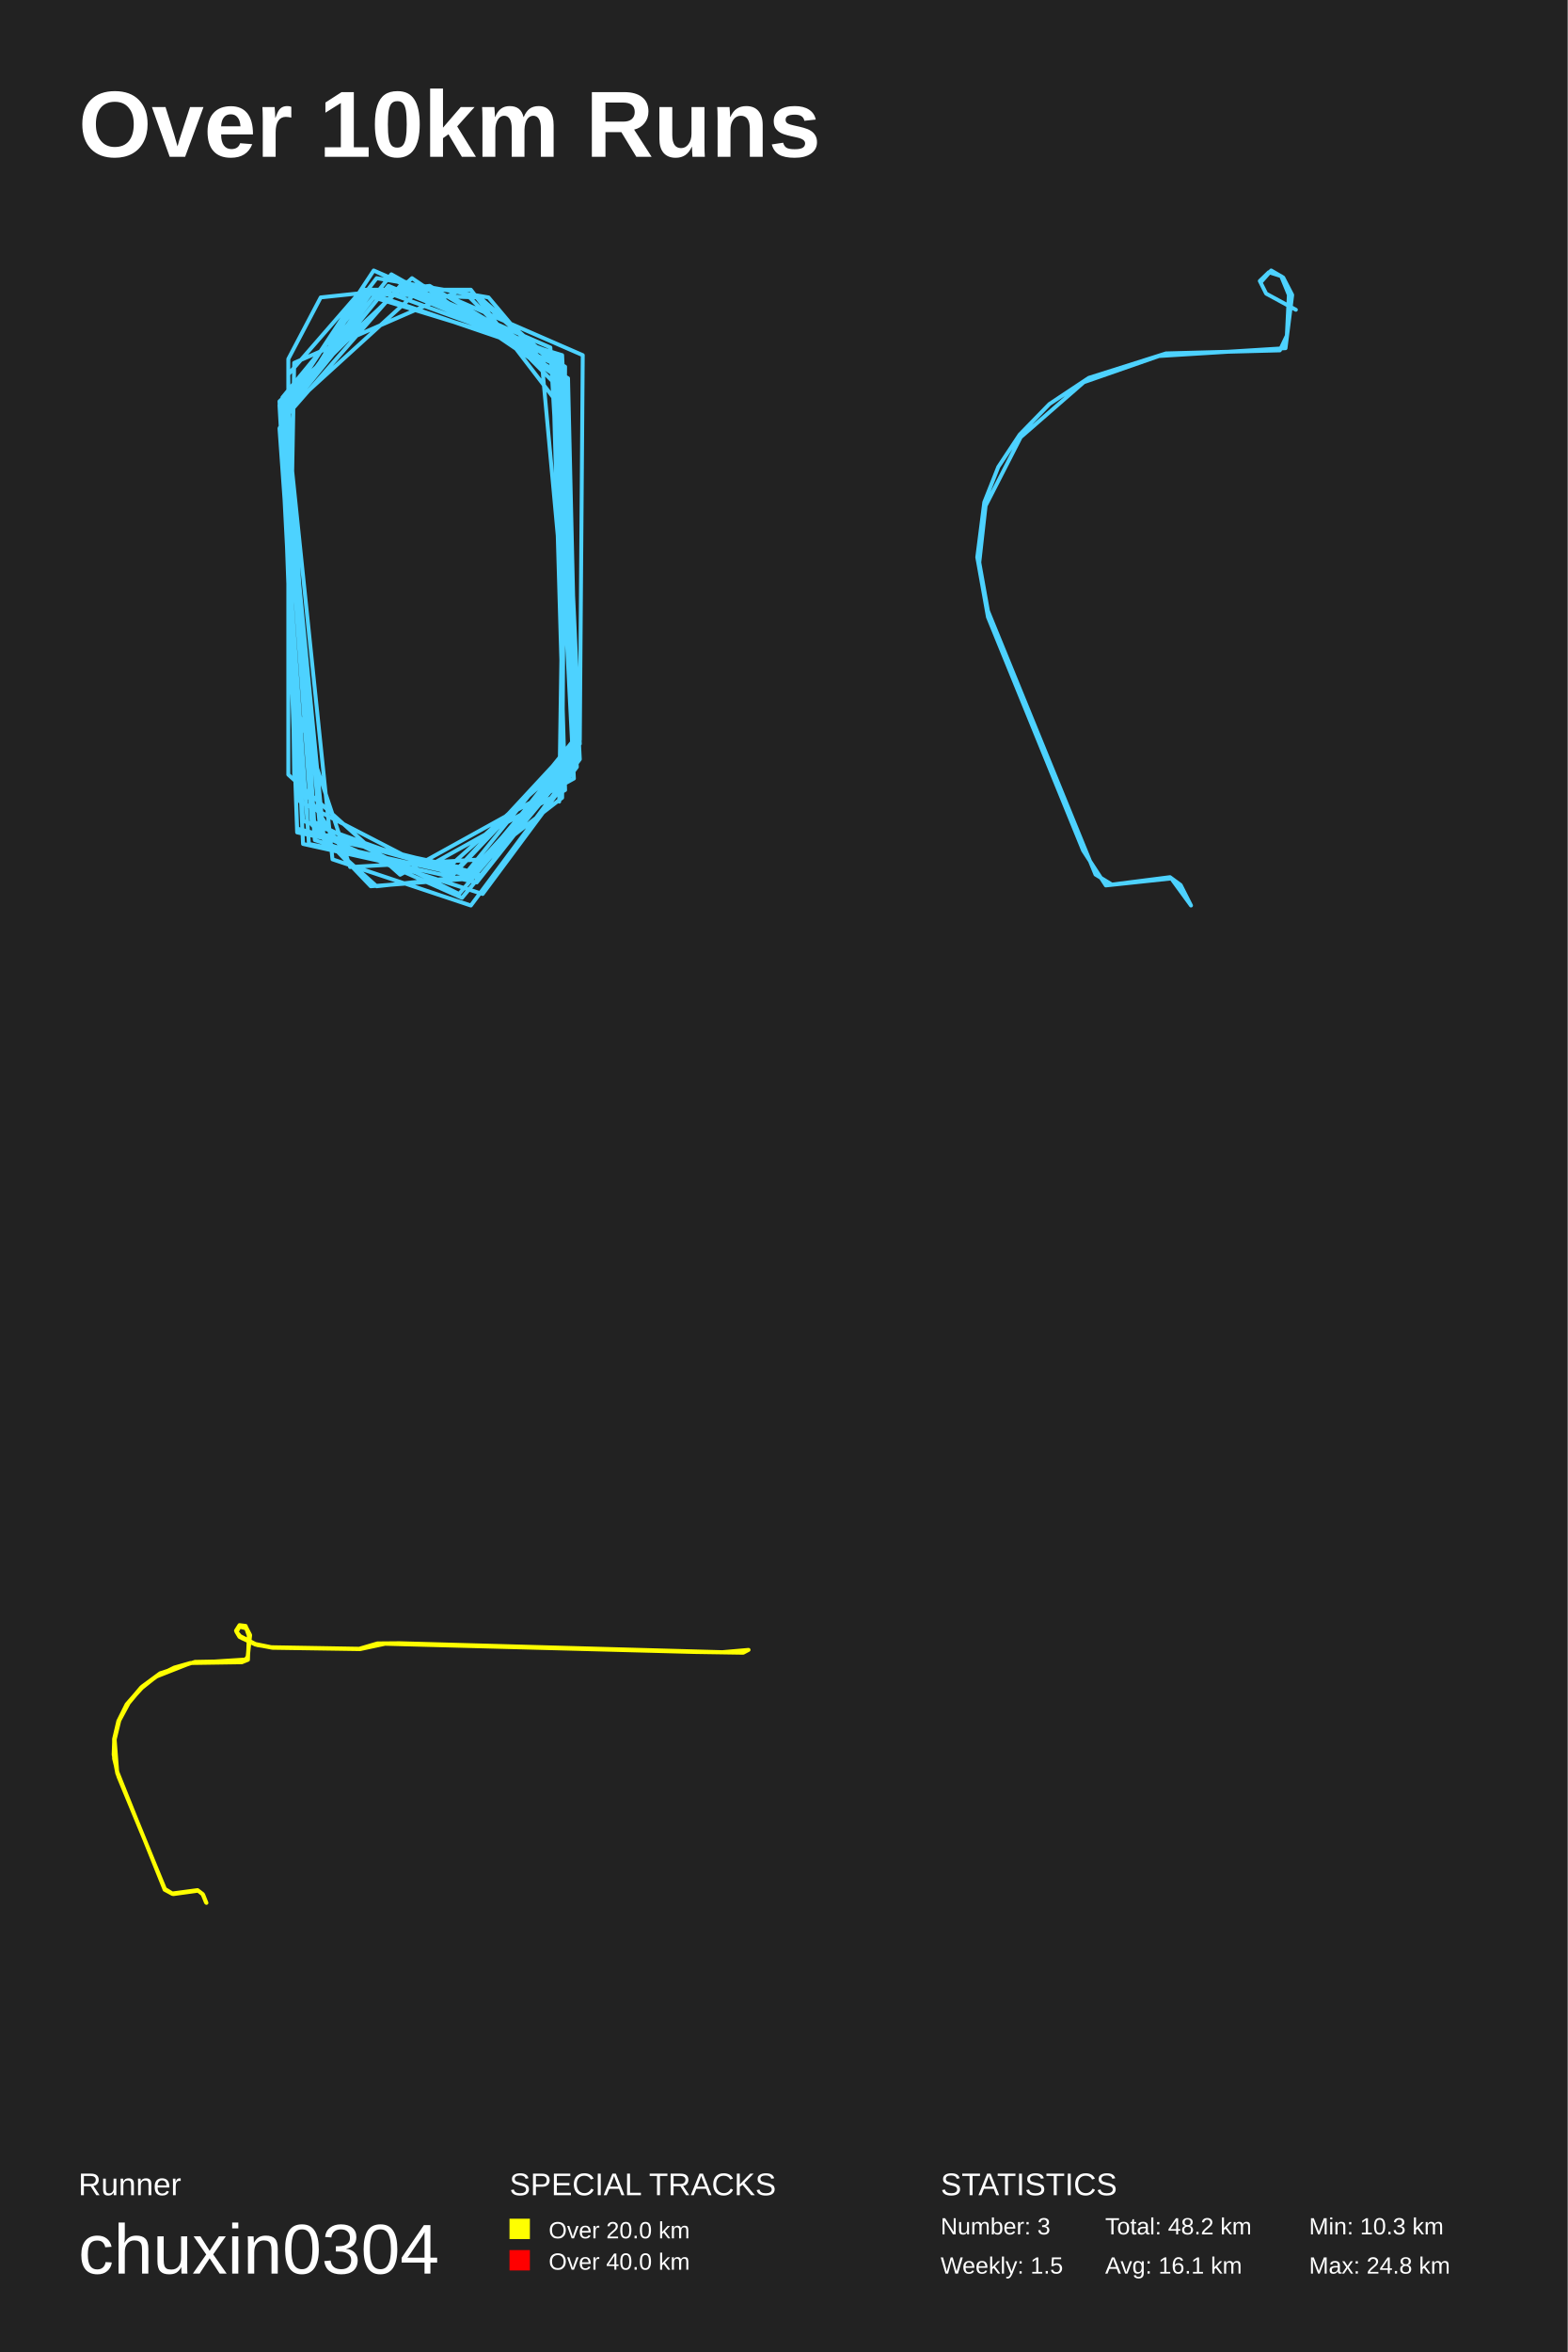
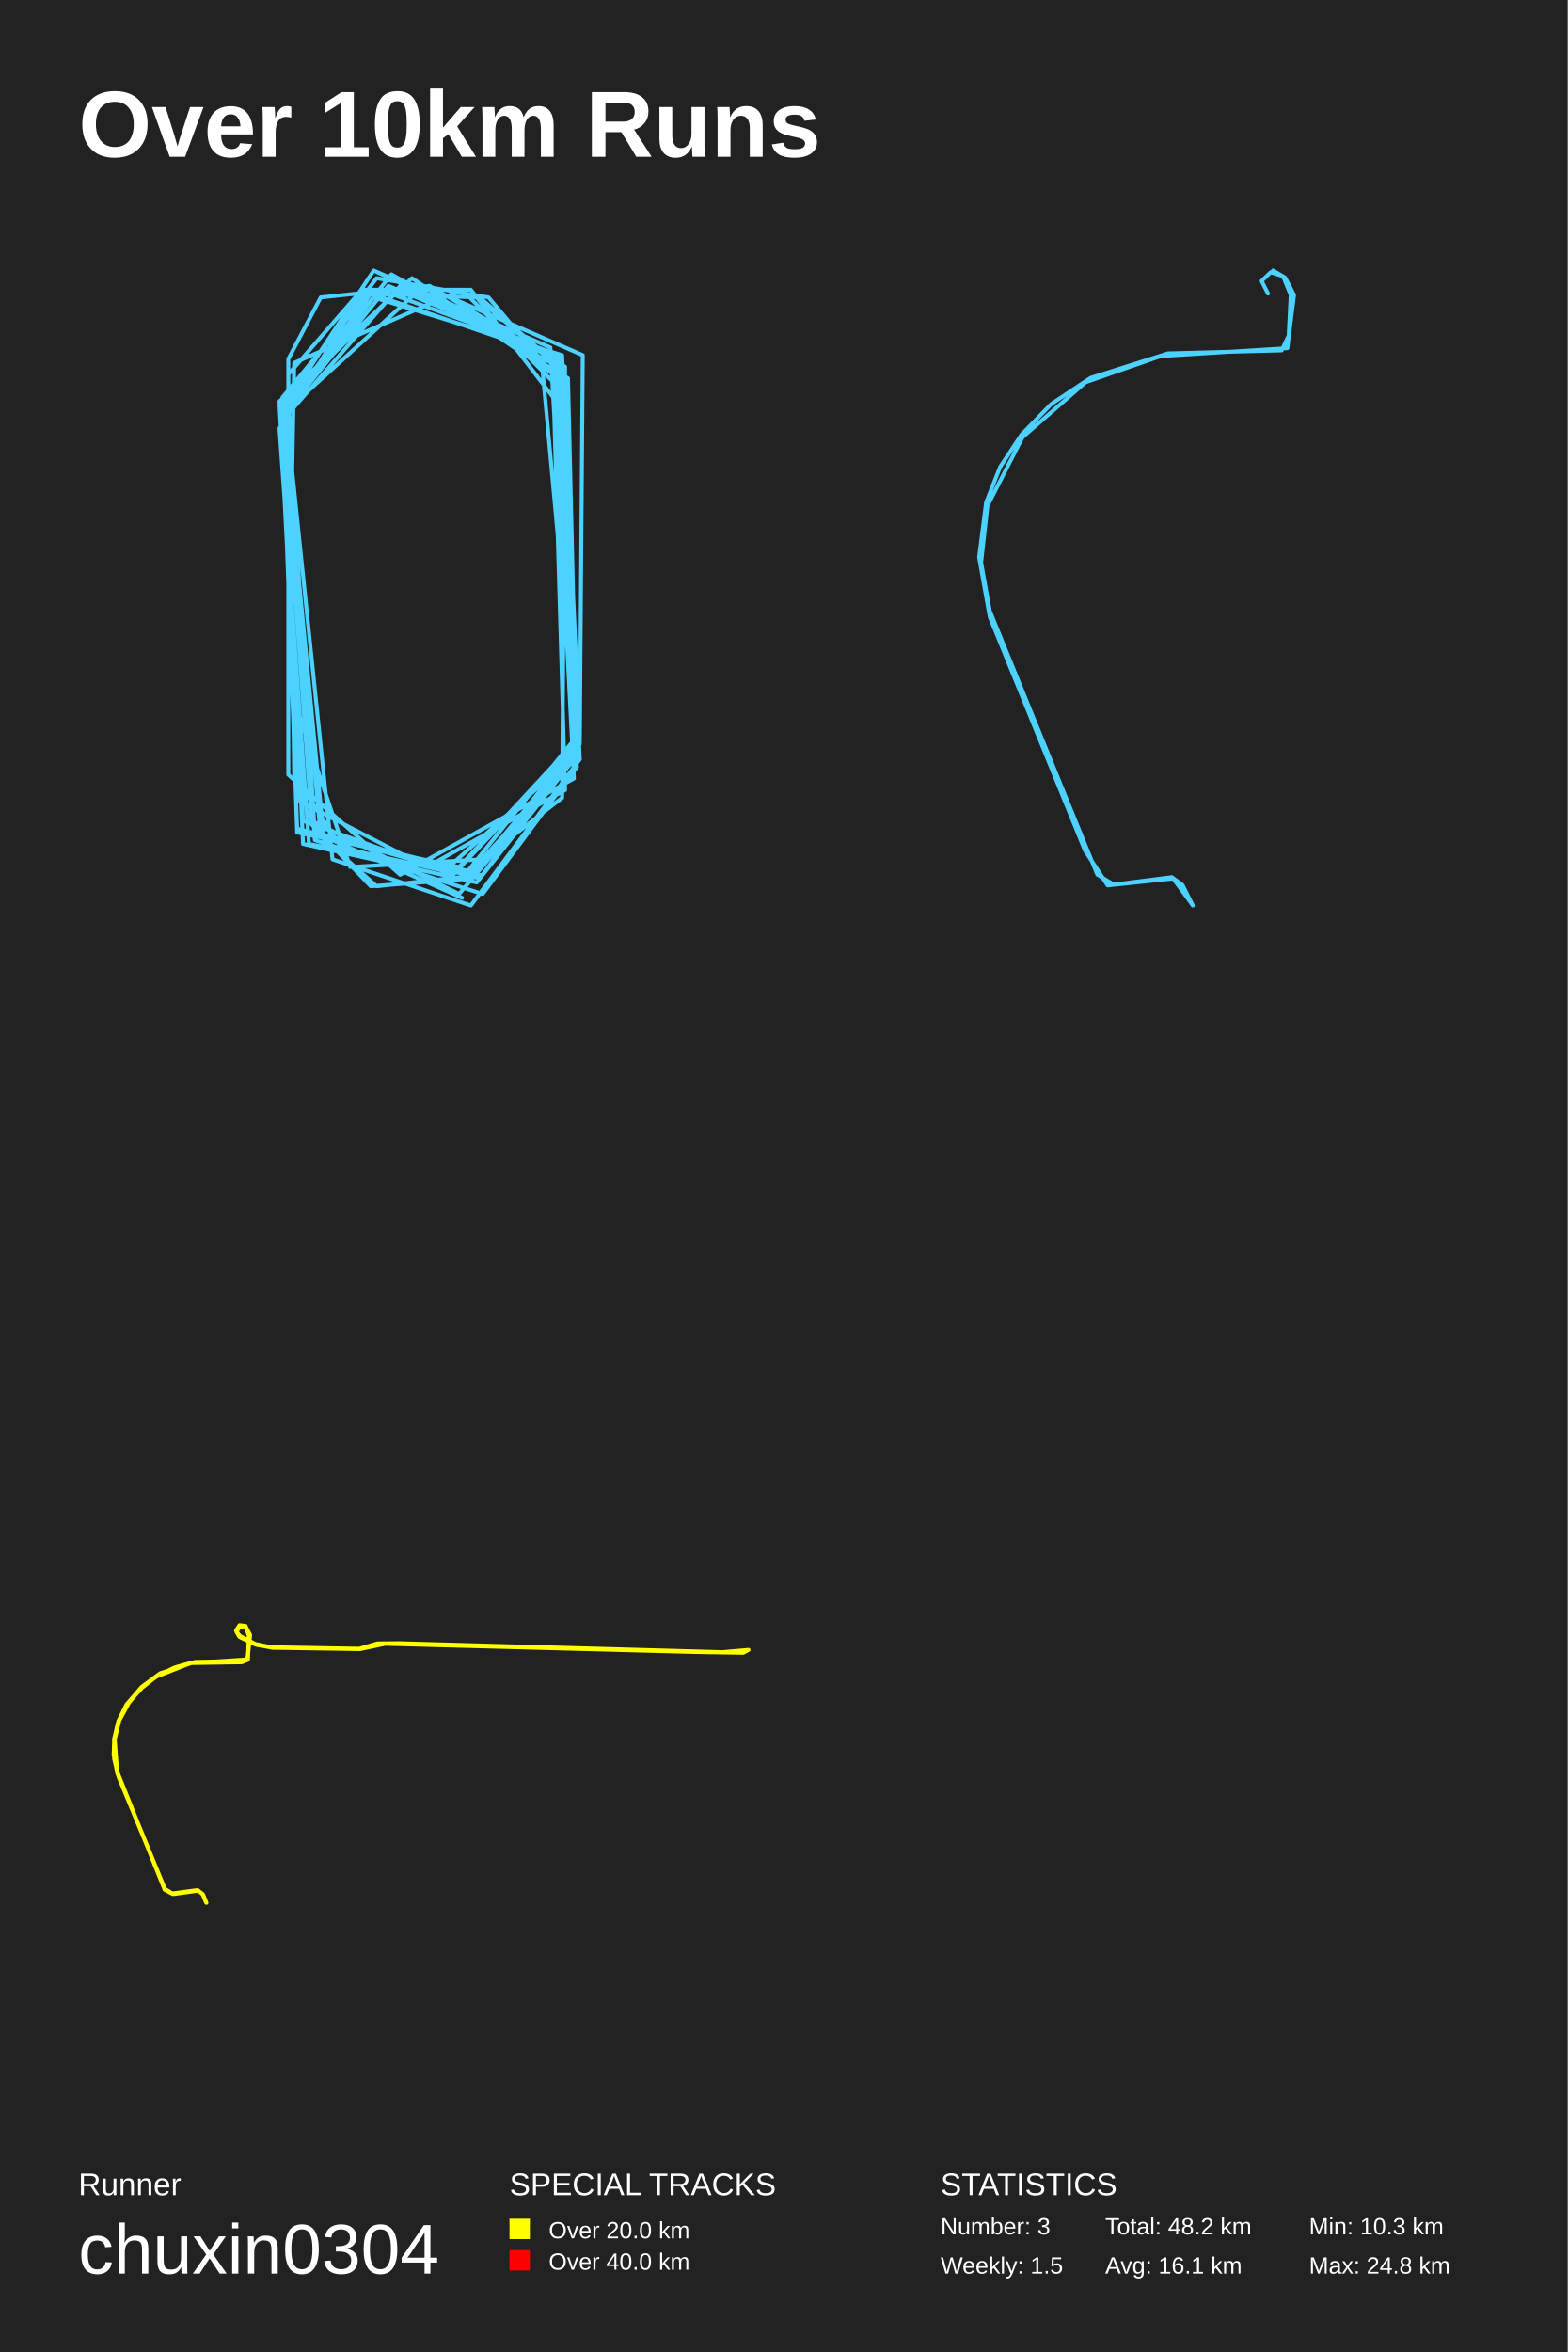
<svg xmlns="http://www.w3.org/2000/svg" baseProfile="full" height="300mm" version="1.1" viewBox="0,0,200,300" width="200mm">
  <defs />
  <rect fill="#222222" height="300" width="200" x="0" y="0" />
  <text fill="#FFFFFF" style="font-size:12px; font-family:Arial; font-weight:bold;" x="10" y="20">Over 10km Runs</text>
  <text fill="#FFFFFF" style="font-size:4px; font-family:Arial" x="10" y="280">Runner</text>
  <text fill="#FFFFFF" style="font-size:9px; font-family:Arial" x="10" y="290">chuxin0304</text>
  <text fill="#FFFFFF" style="font-size:4px; font-family:Arial" x="65" y="280">SPECIAL TRACKS</text>
  <rect fill="yellow" height="2.6" width="2.6" x="65" y="283" />
  <text fill="#FFFFFF" style="font-size:3px; font-family:Arial" x="70" y="285.5">Over 20.0 km</text>
  <rect fill="red" height="2.6" width="2.6" x="65" y="287" />
  <text fill="#FFFFFF" style="font-size:3px; font-family:Arial" x="70" y="289.5">Over 40.0 km</text>
  <text fill="#FFFFFF" style="font-size:4px; font-family:Arial" x="120" y="280">STATISTICS</text>
  <text fill="#FFFFFF" style="font-size:3px; font-family:Arial" x="120" y="285">Number: 3</text>
  <text fill="#FFFFFF" style="font-size:3px; font-family:Arial" x="120" y="290">Weekly: 1.5</text>
  <text fill="#FFFFFF" style="font-size:3px; font-family:Arial" x="141" y="285">Total: 48.2 km</text>
  <text fill="#FFFFFF" style="font-size:3px; font-family:Arial" x="141" y="290">Avg: 16.1 km</text>
  <text fill="#FFFFFF" style="font-size:3px; font-family:Arial" x="167" y="285">Min: 10.3 km</text>
  <text fill="#FFFFFF" style="font-size:3px; font-family:Arial" x="167" y="290">Max: 24.8 km</text>
-   <polyline fill="none" opacity="1" points="71.34,102.246 72.092,52.664 60.071,36.955 46.173,36.955 36.782,47.755 37.533,98.809 43.543,108.136 56.69,111.082 73.218,96.355 72.092,48.737 52.558,35.482 35.655,51.191 38.284,102.246 54.437,110.591 72.092,100.773 70.589,48.737 58.944,36.955 37.533,46.282 36.782,87.027 44.67,110.591 61.574,109.609 71.716,101.755 72.092,46.773 54.812,36.464 40.914,37.936 36.782,45.791 36.782,98.809 51.056,111.573 73.218,99.3 70.589,47.755 62.325,37.936 48.051,35.482 35.655,51.682 38.66,104.7 57.817,111.573 73.594,94.882 69.086,45.791 49.929,34.991 36.03,52.664 37.908,106.173 58.569,110.591 73.594,94.391 71.34,46.773 51.056,36.464 36.03,53.646 37.908,105.682 60.071,111.573 73.594,95.373 71.34,46.773 61.198,37.936 46.173,37.445 35.655,54.627 39.411,107.646 59.695,111.573 73.594,96.355 72.467,48.246 51.807,35.973 36.406,51.191 40.162,106.173 59.695,111.082 73.594,93.9 70.965,45.3 49.553,36.464 36.03,53.155 39.787,105.191 47.299,113.045 60.071,112.064 73.97,94.391 74.345,45.3 54.061,36.464 36.782,52.173 40.162,106.173 61.198,112.064 73.97,94.882 71.716,45.3 47.675,37.936 36.03,52.664 40.914,106.664 48.051,113.045 61.574,111.573 73.97,94.391 71.716,45.791 47.675,34.5 36.406,51.682 42.416,109.609 60.071,115.5 73.97,96.846 71.34,45.3 48.426,36.955 36.782,51.191 39.787,104.7 58.569,114.027 73.594,96.355 71.716,45.791 47.299,37.445 36.03,52.664 40.162,107.155 61.574,114.027 73.594,97.827 70.589,46.282 60.822,37.936 46.924,37.445 36.03,50.7 38.66,107.646 60.822,112.555 73.218,96.846 70.213,44.318 47.675,34.5 36.03,52.173 41.289,106.664 58.944,114.518 73.594,96.846" stroke="#4DD2FF" stroke-dasharray="none" stroke-linecap="round" stroke-linejoin="round" stroke-width="0.5" />
-   <polyline fill="none" opacity="1" points="165.323,39.511 161.531,37.451 160.722,35.836 161.872,34.723 163.448,35.224 164.428,37.618 164.173,42.796 163.278,44.689 148.749,45.078 138.907,48.196 133.88,51.536 130.088,55.434 127.361,59.553 125.572,64.063 124.677,71.077 126.04,78.704 138.183,108.486 141.08,112.939 149.431,112.049 151.945,115.5 150.624,112.884 149.261,111.882 141.847,112.828 139.759,111.548 126.04,77.925 124.933,71.745 125.742,64.508 130.216,55.768 138.268,48.753 147.855,45.412 164.002,44.41 164.854,37.618 163.704,35.391 162.17,34.5 160.849,36.003" stroke="#4DD2FF" stroke-dasharray="none" stroke-linecap="round" stroke-linejoin="round" stroke-width="0.5" />
-   <polyline fill="none" opacity="1" points="30.555,207.482 31.41,207.701 31.8,208.793 31.614,211.294 31.187,211.853 24.869,211.974 20.428,213.431 18.124,215.131 16.154,217.389 15.095,219.526 14.574,221.735 14.5,223.799 14.965,226.203 21.041,240.94 22.119,241.596 25.278,241.159 25.854,241.62 26.281,242.664 25.872,241.596 25.203,241.086 21.914,241.523 21.041,240.964 15.02,226.251 14.574,224.018 14.649,221.662 15.169,219.55 16.544,217 18.384,214.985 20.242,213.65 24.367,212.12 31.558,211.659 31.893,208.526 31.298,207.531 30.592,207.458 30.165,208.138 30.555,208.793 32.581,209.765 34.755,210.177 45.941,210.347 49.119,209.667 88.606,210.712 94.812,210.809 95.5,210.444 92.155,210.736 50.958,209.595 48.152,209.619 45.83,210.299 34.606,210.104 32.581,209.692 30.518,208.623 30.109,207.992 30.555,207.288 31.336,207.385 31.744,208.478 31.633,211.707 30.852,212.023 24.33,212.12 19.889,213.868 17.993,215.252 16.154,217.438 15.15,219.429 14.556,221.808 14.556,224.309 15.113,226.616 21.06,240.989 22.1,241.596 25.241,241.134 25.909,241.644 26.337,242.712 25.835,241.596 25.203,241.11 21.989,241.571 21.004,241.037 14.946,225.96 14.63,221.881 15.225,219.429 16.228,217.462 17.882,215.471 19.889,213.868 22.23,212.703 24.274,212.12 31.577,211.683 31.912,208.55 31.373,207.506 30.611,207.409 30.183,208.138 30.834,208.939 32.841,209.837 35.052,210.177 46.015,210.323" stroke="yellow" stroke-dasharray="none" stroke-linecap="round" stroke-linejoin="round" stroke-width="0.5" />
+   <polyline fill="none" opacity="1" points="72.092,52.664 60.071,36.955 46.173,36.955 36.782,47.755 37.533,98.809 43.543,108.136 56.69,111.082 73.218,96.355 72.092,48.737 52.558,35.482 35.655,51.191 38.284,102.246 54.437,110.591 72.092,100.773 70.589,48.737 58.944,36.955 37.533,46.282 36.782,87.027 44.67,110.591 61.574,109.609 71.716,101.755 72.092,46.773 54.812,36.464 40.914,37.936 36.782,45.791 36.782,98.809 51.056,111.573 73.218,99.3 70.589,47.755 62.325,37.936 48.051,35.482 35.655,51.682 38.66,104.7 57.817,111.573 73.594,94.882 69.086,45.791 49.929,34.991 36.03,52.664 37.908,106.173 58.569,110.591 73.594,94.391 71.34,46.773 51.056,36.464 36.03,53.646 37.908,105.682 60.071,111.573 73.594,95.373 71.34,46.773 61.198,37.936 46.173,37.445 35.655,54.627 39.411,107.646 59.695,111.573 73.594,96.355 72.467,48.246 51.807,35.973 36.406,51.191 40.162,106.173 59.695,111.082 73.594,93.9 70.965,45.3 49.553,36.464 36.03,53.155 39.787,105.191 47.299,113.045 60.071,112.064 73.97,94.391 74.345,45.3 54.061,36.464 36.782,52.173 40.162,106.173 61.198,112.064 73.97,94.882 71.716,45.3 47.675,37.936 36.03,52.664 40.914,106.664 48.051,113.045 61.574,111.573 73.97,94.391 71.716,45.791 47.675,34.5 36.406,51.682 42.416,109.609 60.071,115.5 73.97,96.846 71.34,45.3 48.426,36.955 36.782,51.191 39.787,104.7 58.569,114.027 73.594,96.355 71.716,45.791 47.299,37.445 36.03,52.664 40.162,107.155 61.574,114.027 73.594,97.827 70.589,46.282 60.822,37.936 46.924,37.445 36.03,50.7 38.66,107.646 60.822,112.555 73.218,96.846 70.213,44.318 47.675,34.5 36.03,52.173 41.289,106.664 58.944,114.518" stroke="#4DD2FF" stroke-dasharray="none" stroke-linecap="round" stroke-linejoin="round" stroke-width="0.5" />
+   <polyline fill="none" opacity="1" points="161.765,37.451 160.956,35.836 162.106,34.723 163.683,35.224 164.663,37.618 164.407,42.796 163.512,44.689 148.984,45.078 139.142,48.196 134.114,51.536 130.322,55.434 127.595,59.553 125.806,64.063 124.911,71.077 126.275,78.704 138.417,108.486 141.315,112.939 149.665,112.049 152.179,115.5 150.858,112.884 149.495,111.882 142.081,112.828 139.994,111.548 126.275,77.925 125.167,71.745 125.976,64.508 130.45,55.768 138.503,48.753 148.089,45.412 164.237,44.41 165.089,37.618 163.938,35.391 162.405,34.5" stroke="#4DD2FF" stroke-dasharray="none" stroke-linecap="round" stroke-linejoin="round" stroke-width="0.5" />
+   <polyline fill="none" opacity="1" points="31.41,207.701 31.8,208.793 31.614,211.294 31.187,211.853 24.869,211.974 20.428,213.431 18.124,215.131 16.154,217.389 15.095,219.526 14.574,221.735 14.5,223.799 14.965,226.203 21.041,240.94 22.119,241.596 25.278,241.159 25.854,241.62 26.281,242.664 25.872,241.596 25.203,241.086 21.914,241.523 21.041,240.964 15.02,226.251 14.574,224.018 14.649,221.662 15.169,219.55 16.544,217 18.384,214.985 20.242,213.65 24.367,212.12 31.558,211.659 31.893,208.526 31.298,207.531 30.592,207.458 30.165,208.138 30.555,208.793 32.581,209.765 34.755,210.177 45.941,210.347 49.119,209.667 88.606,210.712 94.812,210.809 95.5,210.444 92.155,210.736 50.958,209.595 48.152,209.619 45.83,210.299 34.606,210.104 32.581,209.692 30.518,208.623 30.109,207.992 30.555,207.288 31.336,207.385 31.744,208.478 31.633,211.707 30.852,212.023 24.33,212.12 19.889,213.868 17.993,215.252 16.154,217.438 15.15,219.429 14.556,221.808 14.556,224.309 15.113,226.616 21.06,240.989 22.1,241.596 25.241,241.134 25.909,241.644 26.337,242.712 25.835,241.596 25.203,241.11 21.989,241.571 21.004,241.037 14.946,225.96 14.63,221.881 15.225,219.429 16.228,217.462 17.882,215.471 19.889,213.868 22.23,212.703 24.274,212.12 31.577,211.683 31.912,208.55 31.373,207.506 30.611,207.409 30.183,208.138 30.834,208.939 32.841,209.837 35.052,210.177" stroke="yellow" stroke-dasharray="none" stroke-linecap="round" stroke-linejoin="round" stroke-width="0.5" />
</svg>
